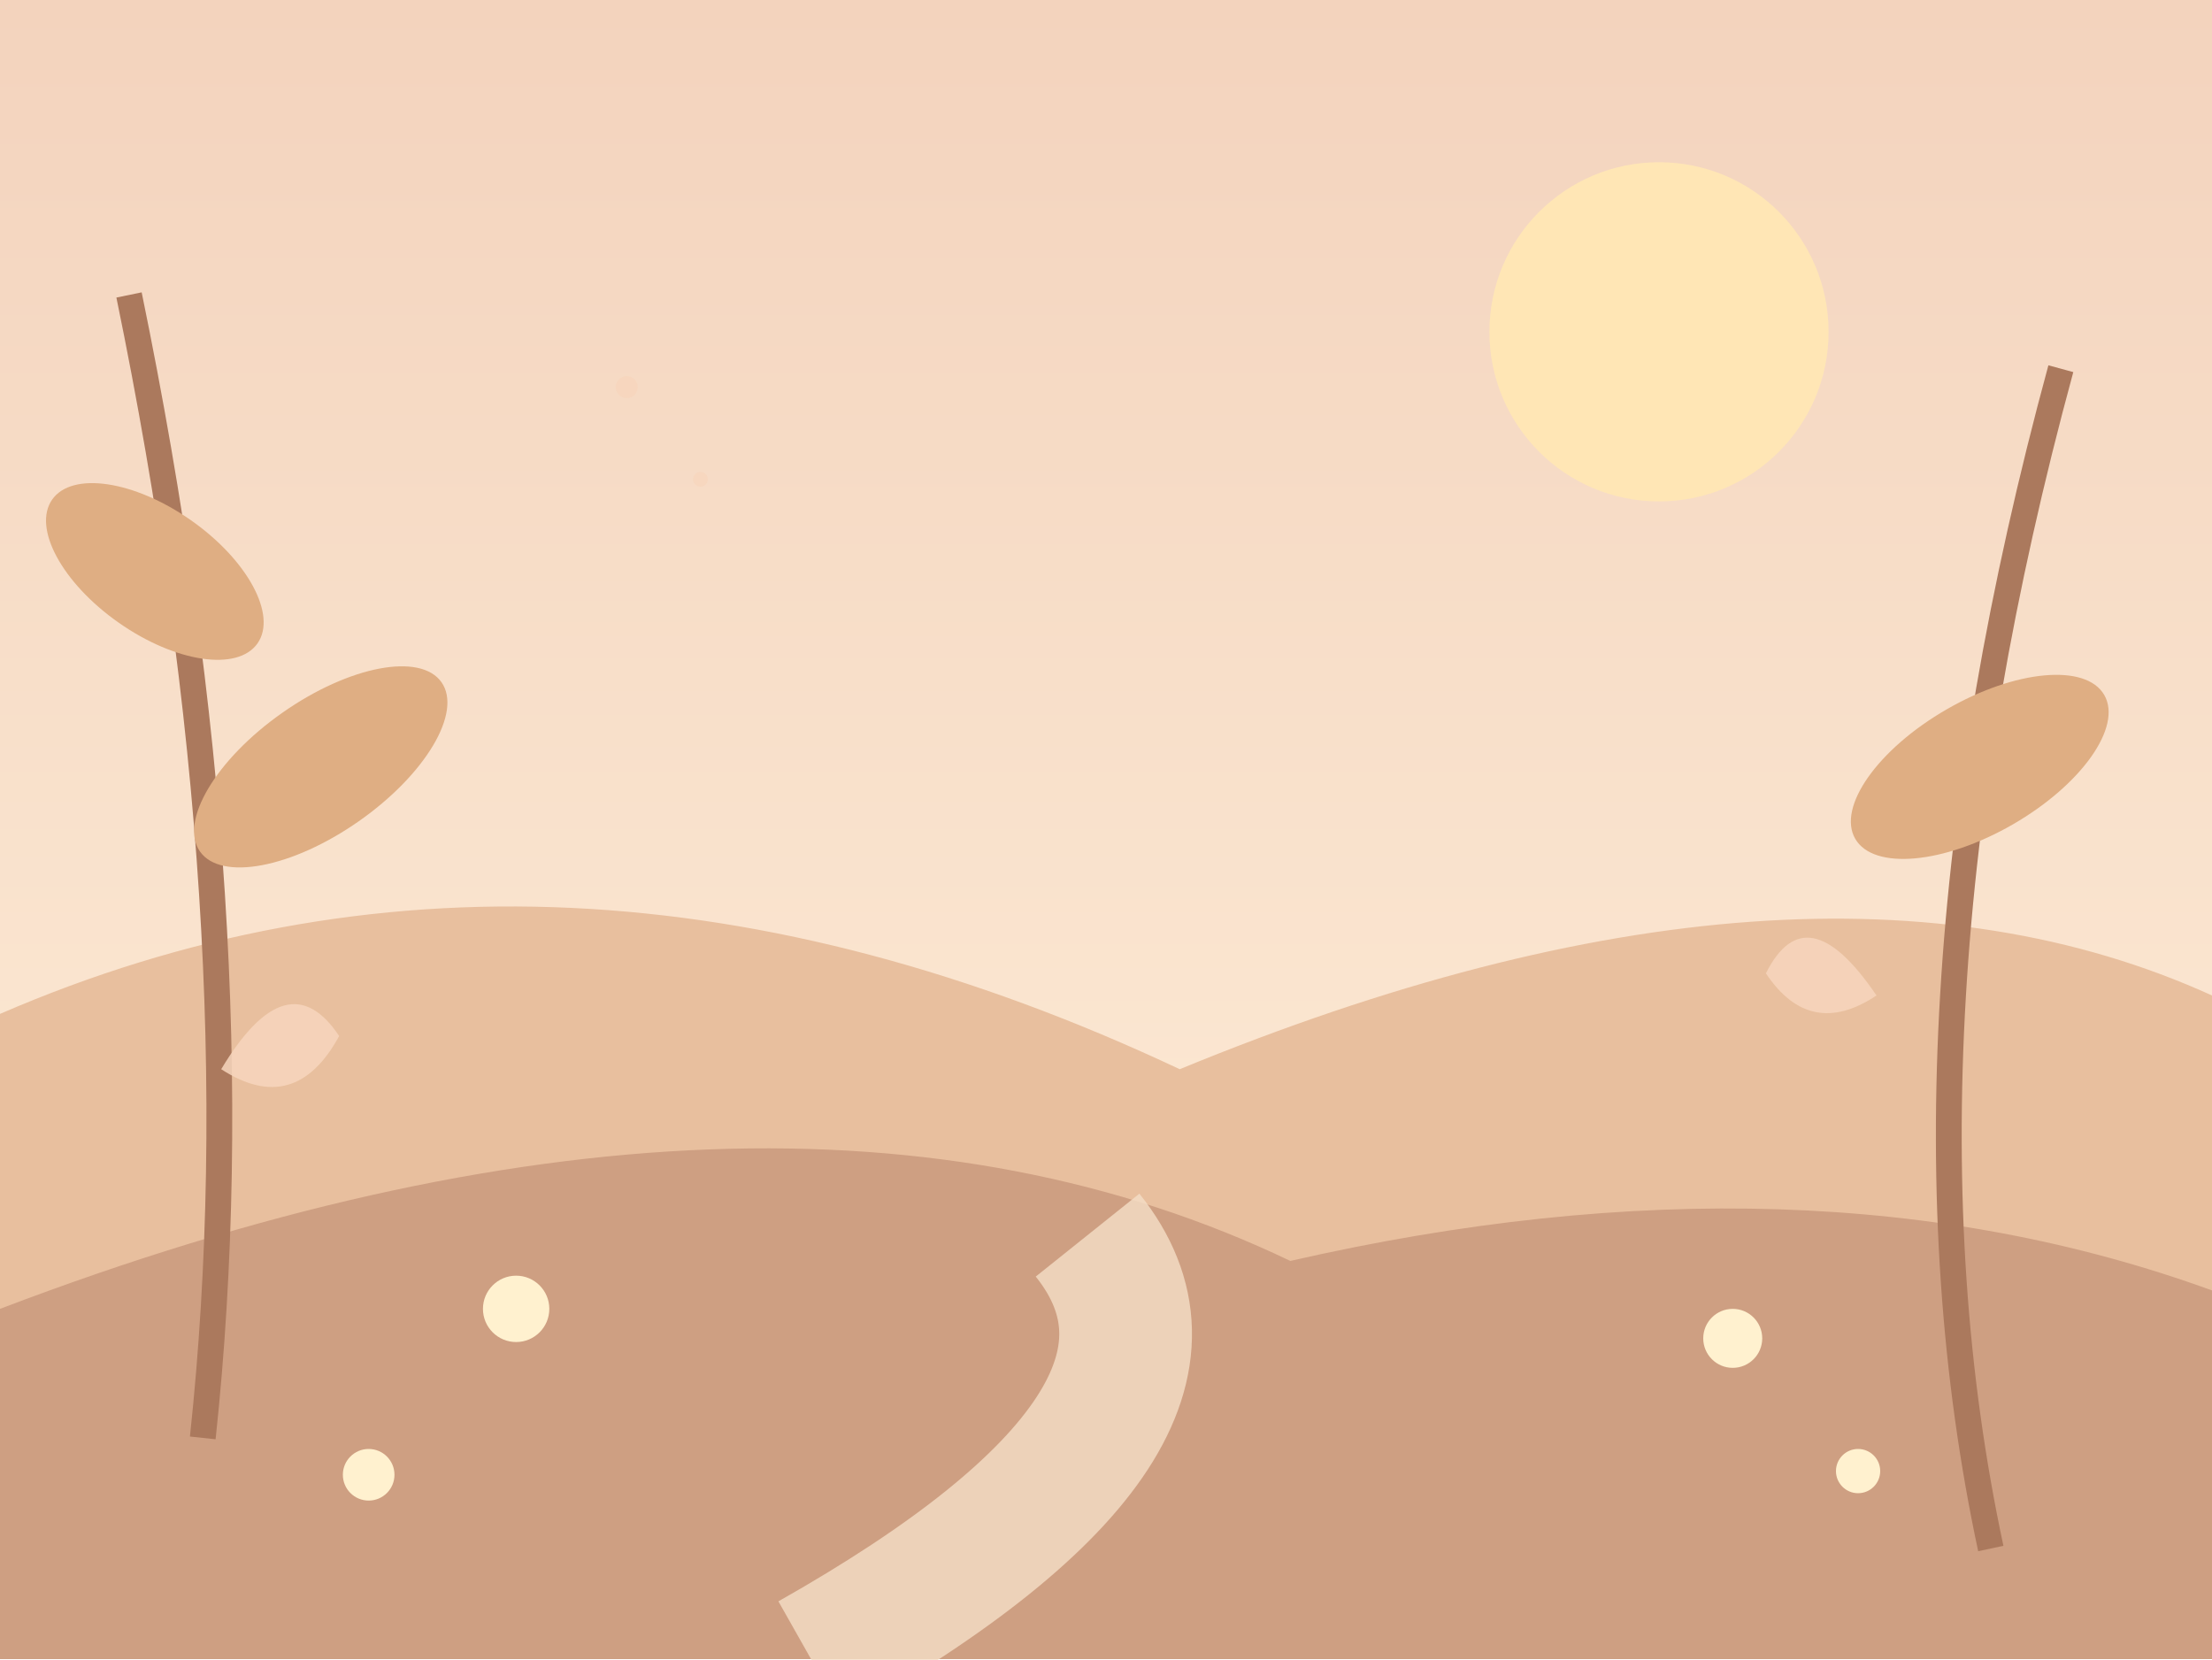
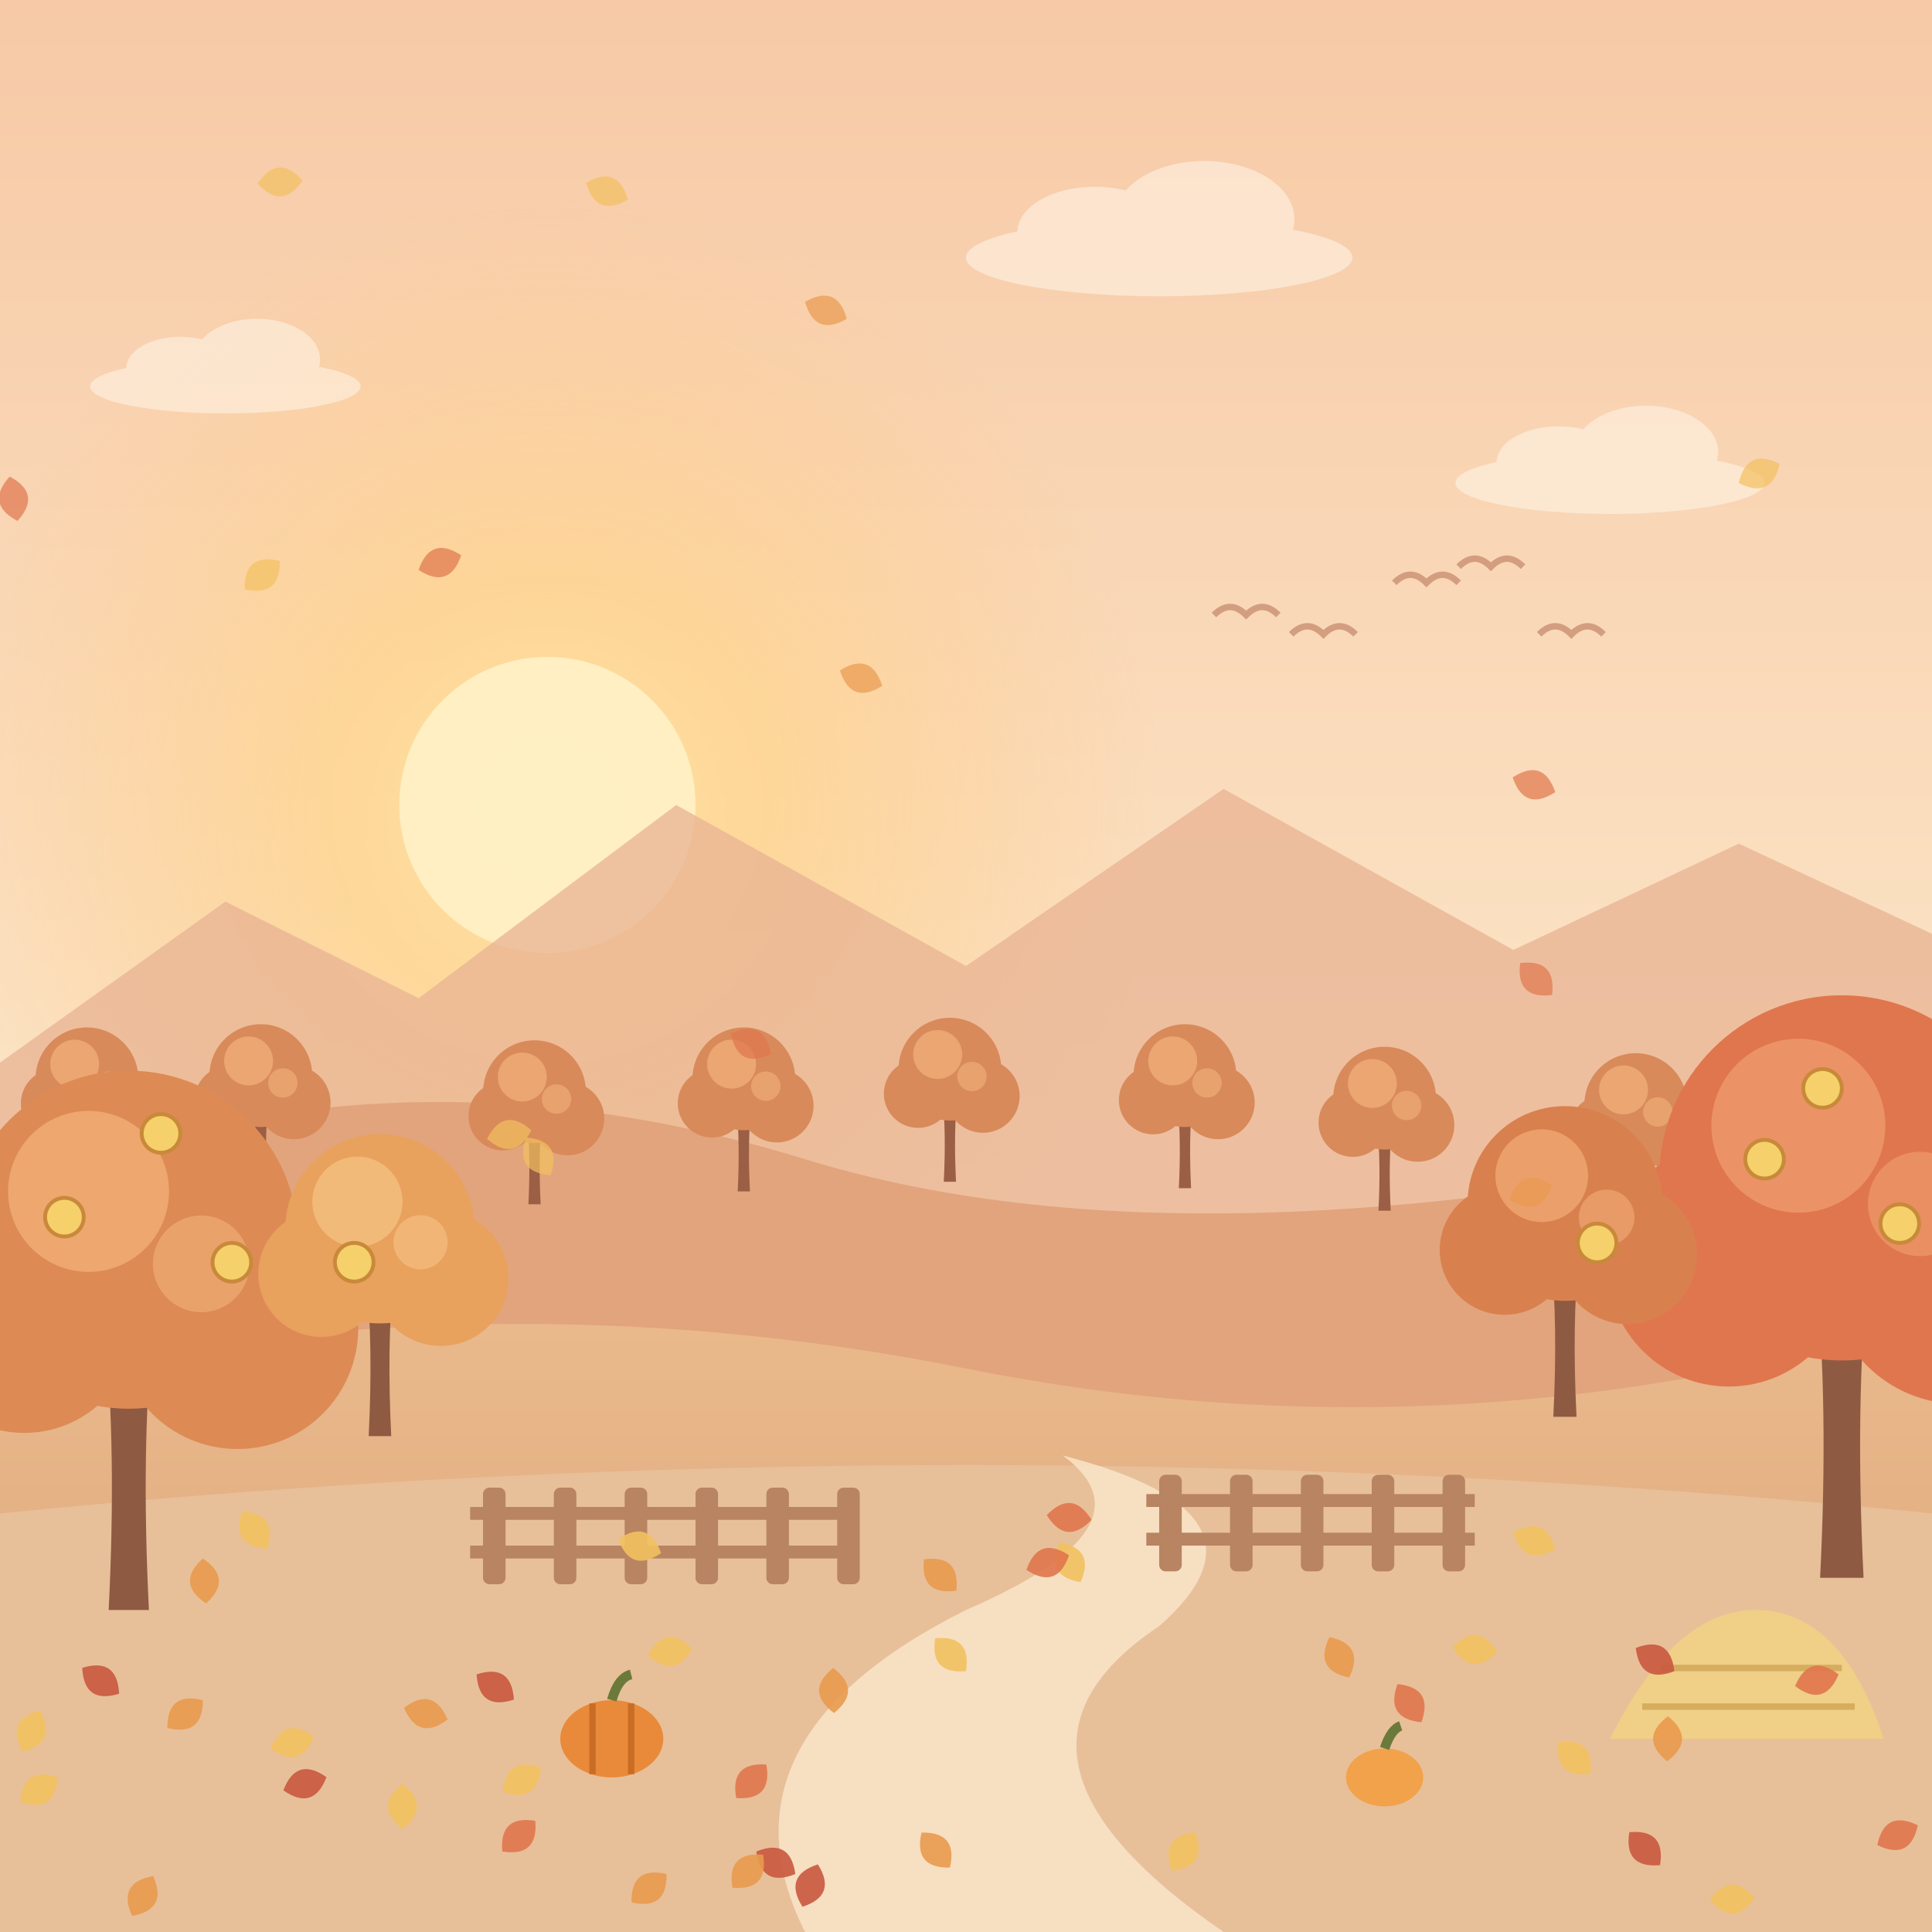
- <svg xmlns="http://www.w3.org/2000/svg" viewBox="0 0 600 450">
+ <svg xmlns="http://www.w3.org/2000/svg" viewBox="0 0 600 600" preserveAspectRatio="xMidYMid slice">
  <defs>
    <linearGradient id="sky" x2="0" y2="1">
-       <stop stop-color="#f3d3bd" />
-       <stop offset="1" stop-color="#fff0db" />
+       <stop stop-color="#f7c9a6" />
+       <stop offset=".55" stop-color="#fbe3c4" />
+       <stop offset="1" stop-color="#fdf0dc" />
+     </linearGradient>
+     <radialGradient id="sun">
+       <stop stop-color="#ffe6a8" />
+       <stop offset=".35" stop-color="#ffd48a" stop-opacity=".7" />
+       <stop offset="1" stop-color="#ffc98a" stop-opacity="0" />
+     </radialGradient>
+     <linearGradient id="field" x2="0" y2="1">
+       <stop stop-color="#e9b98c" />
+       <stop offset="1" stop-color="#d9a176" />
    </linearGradient>
  </defs>
-   <rect width="600" height="450" fill="url(#sky)" />
-   <circle cx="450" cy="90" r="46" fill="#ffe6b5" />
-   <path d="M0 275Q150 210 320 290Q490 220 600 270V450H0Z" fill="#e8bf9e" />
-   <path d="M0 355Q210 275 350 342Q490 310 600 350V450H0Z" fill="#ce9f82" />
-   <g fill="none" stroke="#ab795d" stroke-width="7">
-     <path d="M55 390Q70 250 35 80M540 420Q510 280 559 100" />
-   </g>
-   <g fill="#dfae83">
-     <ellipse cx="42" cy="155" rx="34" ry="17" transform="rotate(35 42 155)" />
-     <ellipse cx="87" cy="208" rx="40" ry="18" transform="rotate(-35 87 208)" />
-     <ellipse cx="537" cy="208" rx="39" ry="18" transform="rotate(-30 537 208)" />
-   </g>
-   <g fill="#fff1cf">
-     <circle cx="140" cy="355" r="9" />
-     <circle cx="470" cy="363" r="8" />
-     <circle cx="100" cy="400" r="7" />
-     <circle cx="504" cy="399" r="6" />
-   </g>
-   <path d="M220 450Q335 385 295 335" fill="none" stroke="#f5dfc7" stroke-width="36" opacity=".8" />
-   <g fill="#f7d6bd" opacity=".85">
-     <path d="M60 290q18-30 32-9q-12 22-32 9M509 270q-19-28-30-6q12 18 30 6" />
-     <circle cx="170" cy="105" r="3" />
-     <circle cx="190" cy="130" r="2" />
-   </g>
+   <path fill="url(#sky)" d="M0 0h600v600H0z" />
+   <circle cx="170" cy="250" r="190" fill="url(#sun)" />
+   <circle cx="170" cy="250" r="46" fill="#fff0c4" opacity=".95" />
+   <g transform="translate(360 80) scale(1)" fill="#fff6ea" opacity=".55">
+     <ellipse cx="0" cy="0" rx="60" ry="12" />
+     <ellipse cx="-20" cy="-8" rx="24" ry="14" />
+     <ellipse cx="14" cy="-12" rx="28" ry="18" />
+   </g>
+   <g transform="translate(500 150) scale(0.8)" fill="#fff6ea" opacity=".55">
+     <ellipse cx="0" cy="0" rx="60" ry="12" />
+     <ellipse cx="-20" cy="-8" rx="24" ry="14" />
+     <ellipse cx="14" cy="-12" rx="28" ry="18" />
+   </g>
+   <g transform="translate(70 120) scale(0.7)" fill="#fff6ea" opacity=".55">
+     <ellipse cx="0" cy="0" rx="60" ry="12" />
+     <ellipse cx="-20" cy="-8" rx="24" ry="14" />
+     <ellipse cx="14" cy="-12" rx="28" ry="18" />
+   </g>
+   <path d="M377 191q5-5 10 0q5-5 10 0" fill="none" stroke="#b9785a" stroke-width="2" opacity=".6" />
+   <path d="M401 197q5-5 10 0q5-5 10 0" fill="none" stroke="#b9785a" stroke-width="2" opacity=".6" />
+   <path d="M433 181q5-5 10 0q5-5 10 0" fill="none" stroke="#b9785a" stroke-width="2" opacity=".6" />
+   <path d="M453 176q5-5 10 0q5-5 10 0" fill="none" stroke="#b9785a" stroke-width="2" opacity=".6" />
+   <path d="M478 197q5-5 10 0q5-5 10 0" fill="none" stroke="#b9785a" stroke-width="2" opacity=".6" />
+   <path d="M0 330L70 280L130 310L210 250L300 300L380 245L470 295L540 262L600 290V600H0Z" fill="#e8b393" opacity=".75" />
+   <path d="M0 370Q120 320 250 360T600 345V600H0Z" fill="#e2a47c" />
+   <g transform="translate(27 370) scale(0.38)">
+     <path d="M-5 0Q-3-40-6-70h12Q3-40 5 0Z" fill="#9a5f45" />
+     <circle cx="0" cy="-92" r="42" fill="#d98a5a" />
+     <circle cx="-26" cy="-72" r="28" fill="#d98a5a" />
+     <circle cx="27" cy="-70" r="30" fill="#d98a5a" />
+     <circle cx="-10" cy="-104" r="20" fill="#f2b27a" opacity=".7" />
+     <circle cx="18" cy="-86" r="12" fill="#f2b27a" opacity=".6" />
+   </g>
+   <g transform="translate(81 369) scale(0.38)">
+     <path d="M-5 0Q-3-40-6-70h12Q3-40 5 0Z" fill="#9a5f45" />
+     <circle cx="0" cy="-92" r="42" fill="#d98a5a" />
+     <circle cx="-26" cy="-72" r="28" fill="#d98a5a" />
+     <circle cx="27" cy="-70" r="30" fill="#d98a5a" />
+     <circle cx="-10" cy="-104" r="20" fill="#f2b27a" opacity=".7" />
+     <circle cx="18" cy="-86" r="12" fill="#f2b27a" opacity=".6" />
+   </g>
+   <g transform="translate(166 374) scale(0.38)">
+     <path d="M-5 0Q-3-40-6-70h12Q3-40 5 0Z" fill="#9a5f45" />
+     <circle cx="0" cy="-92" r="42" fill="#d98a5a" />
+     <circle cx="-26" cy="-72" r="28" fill="#d98a5a" />
+     <circle cx="27" cy="-70" r="30" fill="#d98a5a" />
+     <circle cx="-10" cy="-104" r="20" fill="#f2b27a" opacity=".7" />
+     <circle cx="18" cy="-86" r="12" fill="#f2b27a" opacity=".6" />
+   </g>
+   <g transform="translate(231 370) scale(0.38)">
+     <path d="M-5 0Q-3-40-6-70h12Q3-40 5 0Z" fill="#9a5f45" />
+     <circle cx="0" cy="-92" r="42" fill="#d98a5a" />
+     <circle cx="-26" cy="-72" r="28" fill="#d98a5a" />
+     <circle cx="27" cy="-70" r="30" fill="#d98a5a" />
+     <circle cx="-10" cy="-104" r="20" fill="#f2b27a" opacity=".7" />
+     <circle cx="18" cy="-86" r="12" fill="#f2b27a" opacity=".6" />
+   </g>
+   <g transform="translate(295 367) scale(0.38)">
+     <path d="M-5 0Q-3-40-6-70h12Q3-40 5 0Z" fill="#9a5f45" />
+     <circle cx="0" cy="-92" r="42" fill="#d98a5a" />
+     <circle cx="-26" cy="-72" r="28" fill="#d98a5a" />
+     <circle cx="27" cy="-70" r="30" fill="#d98a5a" />
+     <circle cx="-10" cy="-104" r="20" fill="#f2b27a" opacity=".7" />
+     <circle cx="18" cy="-86" r="12" fill="#f2b27a" opacity=".6" />
+   </g>
+   <g transform="translate(368 369) scale(0.38)">
+     <path d="M-5 0Q-3-40-6-70h12Q3-40 5 0Z" fill="#9a5f45" />
+     <circle cx="0" cy="-92" r="42" fill="#d98a5a" />
+     <circle cx="-26" cy="-72" r="28" fill="#d98a5a" />
+     <circle cx="27" cy="-70" r="30" fill="#d98a5a" />
+     <circle cx="-10" cy="-104" r="20" fill="#f2b27a" opacity=".7" />
+     <circle cx="18" cy="-86" r="12" fill="#f2b27a" opacity=".6" />
+   </g>
+   <g transform="translate(430 376) scale(0.38)">
+     <path d="M-5 0Q-3-40-6-70h12Q3-40 5 0Z" fill="#9a5f45" />
+     <circle cx="0" cy="-92" r="42" fill="#d98a5a" />
+     <circle cx="-26" cy="-72" r="28" fill="#d98a5a" />
+     <circle cx="27" cy="-70" r="30" fill="#d98a5a" />
+     <circle cx="-10" cy="-104" r="20" fill="#f2b27a" opacity=".7" />
+     <circle cx="18" cy="-86" r="12" fill="#f2b27a" opacity=".6" />
+   </g>
+   <g transform="translate(508 378) scale(0.38)">
+     <path d="M-5 0Q-3-40-6-70h12Q3-40 5 0Z" fill="#9a5f45" />
+     <circle cx="0" cy="-92" r="42" fill="#d98a5a" />
+     <circle cx="-26" cy="-72" r="28" fill="#d98a5a" />
+     <circle cx="27" cy="-70" r="30" fill="#d98a5a" />
+     <circle cx="-10" cy="-104" r="20" fill="#f2b27a" opacity=".7" />
+     <circle cx="18" cy="-86" r="12" fill="#f2b27a" opacity=".6" />
+   </g>
+   <g transform="translate(578 369) scale(0.38)">
+     <path d="M-5 0Q-3-40-6-70h12Q3-40 5 0Z" fill="#9a5f45" />
+     <circle cx="0" cy="-92" r="42" fill="#d98a5a" />
+     <circle cx="-26" cy="-72" r="28" fill="#d98a5a" />
+     <circle cx="27" cy="-70" r="30" fill="#d98a5a" />
+     <circle cx="-10" cy="-104" r="20" fill="#f2b27a" opacity=".7" />
+     <circle cx="18" cy="-86" r="12" fill="#f2b27a" opacity=".6" />
+   </g>
+   <path d="M0 430Q150 395 300 425T600 410V600H0Z" fill="url(#field)" />
+   <path d="M0 470Q300 440 600 470V600H0Z" fill="#e7c09a" />
+   <path d="M250 600Q220 540 300 500Q360 474 330 452Q400 470 360 505Q300 545 380 600Z" fill="#fbe7cc" opacity=".8" />
+   <g transform="translate(40 500) scale(1.25)">
+     <path d="M-5 0Q-3-40-6-70h12Q3-40 5 0Z" fill="#8e5a42" />
+     <circle cx="0" cy="-92" r="42" fill="#dd8a55" />
+     <circle cx="-26" cy="-72" r="28" fill="#dd8a55" />
+     <circle cx="27" cy="-70" r="30" fill="#dd8a55" />
+     <circle cx="-10" cy="-104" r="20" fill="#f4b37a" opacity=".7" />
+     <circle cx="18" cy="-86" r="12" fill="#f4b37a" opacity=".6" />
+   </g>
+   <g transform="translate(572 490) scale(1.35)">
+     <path d="M-5 0Q-3-40-6-70h12Q3-40 5 0Z" fill="#8e5a42" />
+     <circle cx="0" cy="-92" r="42" fill="#e0764d" />
+     <circle cx="-26" cy="-72" r="28" fill="#e0764d" />
+     <circle cx="27" cy="-70" r="30" fill="#e0764d" />
+     <circle cx="-10" cy="-104" r="20" fill="#f0a070" opacity=".7" />
+     <circle cx="18" cy="-86" r="12" fill="#f0a070" opacity=".6" />
+   </g>
+   <g transform="translate(118 446) scale(0.7)">
+     <path d="M-5 0Q-3-40-6-70h12Q3-40 5 0Z" fill="#8e5a42" />
+     <circle cx="0" cy="-92" r="42" fill="#e9a15e" />
+     <circle cx="-26" cy="-72" r="28" fill="#e9a15e" />
+     <circle cx="27" cy="-70" r="30" fill="#e9a15e" />
+     <circle cx="-10" cy="-104" r="20" fill="#f7c585" opacity=".7" />
+     <circle cx="18" cy="-86" r="12" fill="#f7c585" opacity=".6" />
+   </g>
+   <g transform="translate(486 440) scale(0.72)">
+     <path d="M-5 0Q-3-40-6-70h12Q3-40 5 0Z" fill="#8e5a42" />
+     <circle cx="0" cy="-92" r="42" fill="#d9804f" />
+     <circle cx="-26" cy="-72" r="28" fill="#d9804f" />
+     <circle cx="27" cy="-70" r="30" fill="#d9804f" />
+     <circle cx="-10" cy="-104" r="20" fill="#f2ac76" opacity=".7" />
+     <circle cx="18" cy="-86" r="12" fill="#f2ac76" opacity=".6" />
+   </g>
+   <circle cx="20" cy="378" r="6" fill="#f6d06a" stroke="#c88a3a" stroke-width="1.2" />
+   <circle cx="50" cy="352" r="6" fill="#f6d06a" stroke="#c88a3a" stroke-width="1.2" />
+   <circle cx="72" cy="392" r="6" fill="#f6d06a" stroke="#c88a3a" stroke-width="1.2" />
+   <circle cx="548" cy="360" r="6" fill="#f6d06a" stroke="#c88a3a" stroke-width="1.2" />
+   <circle cx="590" cy="380" r="6" fill="#f6d06a" stroke="#c88a3a" stroke-width="1.2" />
+   <circle cx="566" cy="338" r="6" fill="#f6d06a" stroke="#c88a3a" stroke-width="1.2" />
+   <circle cx="110" cy="392" r="6" fill="#f6d06a" stroke="#c88a3a" stroke-width="1.2" />
+   <circle cx="496" cy="386" r="6" fill="#f6d06a" stroke="#c88a3a" stroke-width="1.2" />
+   <rect x="150" y="462" width="7" height="30" rx="2" fill="#b88462" />
+   <rect x="172" y="462" width="7" height="30" rx="2" fill="#b88462" />
+   <rect x="194" y="462" width="7" height="30" rx="2" fill="#b88462" />
+   <rect x="216" y="462" width="7" height="30" rx="2" fill="#b88462" />
+   <rect x="238" y="462" width="7" height="30" rx="2" fill="#b88462" />
+   <rect x="260" y="462" width="7" height="30" rx="2" fill="#b88462" />
+   <path d="M146 470H266M146 482H266" stroke="#b88462" stroke-width="4" />
+   <rect x="360" y="458" width="7" height="30" rx="2" fill="#b88462" />
+   <rect x="382" y="458" width="7" height="30" rx="2" fill="#b88462" />
+   <rect x="404" y="458" width="7" height="30" rx="2" fill="#b88462" />
+   <rect x="426" y="458" width="7" height="30" rx="2" fill="#b88462" />
+   <rect x="448" y="458" width="7" height="30" rx="2" fill="#b88462" />
+   <path d="M356 466H458M356 478H458" stroke="#b88462" stroke-width="4" />
+   <g transform="translate(190 540)">
+     <ellipse cx="0" cy="0" rx="16" ry="12" fill="#e98a3a" />
+     <path d="M-6-11v22M6-11v22" stroke="#c96d24" stroke-width="2" />
+     <path d="M0-12q2-7 6-8" stroke="#6b7a3a" stroke-width="3" fill="none" />
+   </g>
+   <g transform="translate(430 552)">
+     <ellipse cx="0" cy="0" rx="12" ry="9" fill="#f2a24a" />
+     <path d="M0-9q2-6 5-7" stroke="#6b7a3a" stroke-width="3" fill="none" />
+   </g>
+   <path d="M500 540Q520 500 545 500Q572 500 585 540Z" fill="#f0cf86" />
+   <path d="M510 530h66M516 518h56" stroke="#d6ad5e" stroke-width="2" />
+   <path d="M0 0q7-9 14 0q-7 9-14 0Z" fill="#f2c15f" opacity="0.9" transform="translate(168 549) rotate(148)" />
+   <path d="M0 0q7-9 14 0q-7 9-14 0Z" fill="#c9583f" opacity="0.9" transform="translate(88 556) rotate(343)" />
+   <path d="M0 0q7-9 14 0q-7 9-14 0Z" fill="#e99a4e" opacity="0.9" transform="translate(518 533) rotate(91)" />
+   <path d="M0 0q7-9 14 0q-7 9-14 0Z" fill="#f2c15f" opacity="0.9" transform="translate(484 541) rotate(45)" />
+   <path d="M0 0q7-9 14 0q-7 9-14 0Z" fill="#f2c15f" opacity="0.9" transform="translate(7 544) rotate(293)" />
+   <path d="M0 0q7-9 14 0q-7 9-14 0Z" fill="#c9583f" opacity="0.9" transform="translate(520 519) rotate(211)" />
+   <path d="M0 0q7-9 14 0q-7 9-14 0Z" fill="#e99a4e" opacity="0.9" transform="translate(295 580) rotate(231)" />
+   <path d="M0 0q7-9 14 0q-7 9-14 0Z" fill="#e0764d" opacity="0.9" transform="translate(238 548) rotate(132)" />
+   <path d="M0 0q7-9 14 0q-7 9-14 0Z" fill="#f2c15f" opacity="0.9" transform="translate(83 481) rotate(236)" />
+   <path d="M0 0q7-9 14 0q-7 9-14 0Z" fill="#f2c15f" opacity="0.9" transform="translate(531 590) rotate(358)" />
+   <path d="M0 0q7-9 14 0q-7 9-14 0Z" fill="#c9583f" opacity="0.9" transform="translate(148 520) rotate(34)" />
+   <path d="M0 0q7-9 14 0q-7 9-14 0Z" fill="#e99a4e" opacity="0.9" transform="translate(207 582) rotate(141)" />
+   <path d="M0 0q7-9 14 0q-7 9-14 0Z" fill="#f2c15f" opacity="0.9" transform="translate(364 581) rotate(301)" />
+   <path d="M0 0q7-9 14 0q-7 9-14 0Z" fill="#e0764d" opacity="0.9" transform="translate(571 520) rotate(165)" />
+   <path d="M0 0q7-9 14 0q-7 9-14 0Z" fill="#e99a4e" opacity="0.9" transform="translate(63 528) rotate(142)" />
+   <path d="M0 0q7-9 14 0q-7 9-14 0Z" fill="#f2c15f" opacity="0.9" transform="translate(125 554) rotate(90)" />
+   <path d="M0 0q7-9 14 0q-7 9-14 0Z" fill="#f2c15f" opacity="0.9" transform="translate(470 476) rotate(21)" />
+   <path d="M0 0q7-9 14 0q-7 9-14 0Z" fill="#f2c15f" opacity="0.9" transform="translate(84 543) rotate(345)" />
+   <path d="M0 0q7-9 14 0q-7 9-14 0Z" fill="#f2c15f" opacity="0.9" transform="translate(18 552) rotate(147)" />
+   <path d="M0 0q7-9 14 0q-7 9-14 0Z" fill="#e0764d" opacity="0.9" transform="translate(156 575) rotate(317)" />
+   <path d="M0 0q7-9 14 0q-7 9-14 0Z" fill="#f2c15f" opacity="0.9" transform="translate(300 519) rotate(227)" />
+   <path d="M0 0q7-9 14 0q-7 9-14 0Z" fill="#e99a4e" opacity="0.9" transform="translate(139 534) rotate(195)" />
+   <path d="M0 0q7-9 14 0q-7 9-14 0Z" fill="#e0764d" opacity="0.9" transform="translate(339 472) rotate(186)" />
+   <path d="M0 0q7-9 14 0q-7 9-14 0Z" fill="#f2c15f" opacity="0.9" transform="translate(465 513) rotate(186)" />
+   <path d="M0 0q7-9 14 0q-7 9-14 0Z" fill="#e99a4e" opacity="0.9" transform="translate(297 494) rotate(224)" />
+   <path d="M0 0q7-9 14 0q-7 9-14 0Z" fill="#e0764d" opacity="0.9" transform="translate(434 523) rotate(58)" />
+   <path d="M0 0q7-9 14 0q-7 9-14 0Z" fill="#e99a4e" opacity="0.9" transform="translate(63 484) rotate(86)" />
+   <path d="M0 0q7-9 14 0q-7 9-14 0Z" fill="#e99a4e" opacity="0.9" transform="translate(41 595) rotate(298)" />
+   <path d="M0 0q7-9 14 0q-7 9-14 0Z" fill="#f2c15f" opacity="0.9" transform="translate(329 479) rotate(62)" />
+   <path d="M0 0q7-9 14 0q-7 9-14 0Z" fill="#e99a4e" opacity="0.9" transform="translate(419 521) rotate(244)" />
+   <path d="M0 0q7-9 14 0q-7 9-14 0Z" fill="#c9583f" opacity="0.9" transform="translate(247 582) rotate(210)" />
+   <path d="M0 0q7-9 14 0q-7 9-14 0Z" fill="#c9583f" opacity="0.9" transform="translate(37 526) rotate(215)" />
+   <path d="M0 0q7-9 14 0q-7 9-14 0Z" fill="#c9583f" opacity="0.9" transform="translate(254 579) rotate(110)" />
+   <path d="M0 0q7-9 14 0q-7 9-14 0Z" fill="#f2c15f" opacity="0.9" transform="translate(192 478) rotate(18)" />
+   <path d="M0 0q7-9 14 0q-7 9-14 0Z" fill="#e99a4e" opacity="0.9" transform="translate(259 532) rotate(269)" />
+   <path d="M0 0q7-9 14 0q-7 9-14 0Z" fill="#e99a4e" opacity="0.9" transform="translate(237 576) rotate(133)" />
+   <path d="M0 0q7-9 14 0q-7 9-14 0Z" fill="#e0764d" opacity="0.9" transform="translate(332 483) rotate(161)" />
+   <path d="M0 0q7-9 14 0q-7 9-14 0Z" fill="#e0764d" opacity="0.9" transform="translate(583 573) rotate(334)" />
+   <path d="M0 0q7-9 14 0q-7 9-14 0Z" fill="#c9583f" opacity="0.9" transform="translate(506 569) rotate(47)" />
+   <path d="M0 0q7-9 14 0q-7 9-14 0Z" fill="#f2c15f" opacity="0.9" transform="translate(215 512) rotate(172)" />
+   <path d="M0 0q7-9 14 0q-7 9-14 0Z" fill="#e99a4e" opacity="0.7" transform="translate(482 368) rotate(161)" />
+   <path d="M0 0q7-9 14 0q-7 9-14 0Z" fill="#f2c15f" opacity="0.7" transform="translate(540 150) rotate(335)" />
+   <path d="M0 0q7-9 14 0q-7 9-14 0Z" fill="#e99a4e" opacity="0.7" transform="translate(274 213) rotate(200)" />
+   <path d="M0 0q7-9 14 0q-7 9-14 0Z" fill="#f2c15f" opacity="0.7" transform="translate(76 183) rotate(321)" />
+   <path d="M0 0q7-9 14 0q-7 9-14 0Z" fill="#f2c15f" opacity="0.7" transform="translate(195 62) rotate(202)" />
+   <path d="M0 0q7-9 14 0q-7 9-14 0Z" fill="#e0764d" opacity="0.7" transform="translate(130 177) rotate(341)" />
+   <path d="M0 0q7-9 14 0q-7 9-14 0Z" fill="#f2c15f" opacity="0.7" transform="translate(171 365) rotate(237)" />
+   <path d="M0 0q7-9 14 0q-7 9-14 0Z" fill="#e0764d" opacity="0.7" transform="translate(483 246) rotate(199)" />
+   <path d="M0 0q7-9 14 0q-7 9-14 0Z" fill="#e0764d" opacity="0.7" transform="translate(3 148) rotate(80)" />
+   <path d="M0 0q7-9 14 0q-7 9-14 0Z" fill="#e99a4e" opacity="0.7" transform="translate(263 99) rotate(202)" />
+   <path d="M0 0q7-9 14 0q-7 9-14 0Z" fill="#e0764d" opacity="0.7" transform="translate(227 321) rotate(27)" />
+   <path d="M0 0q7-9 14 0q-7 9-14 0Z" fill="#f2c15f" opacity="0.7" transform="translate(165 351) rotate(169)" />
+   <path d="M0 0q7-9 14 0q-7 9-14 0Z" fill="#e0764d" opacity="0.7" transform="translate(482 309) rotate(225)" />
+   <path d="M0 0q7-9 14 0q-7 9-14 0Z" fill="#f2c15f" opacity="0.7" transform="translate(80 57) rotate(356)" />
</svg>
